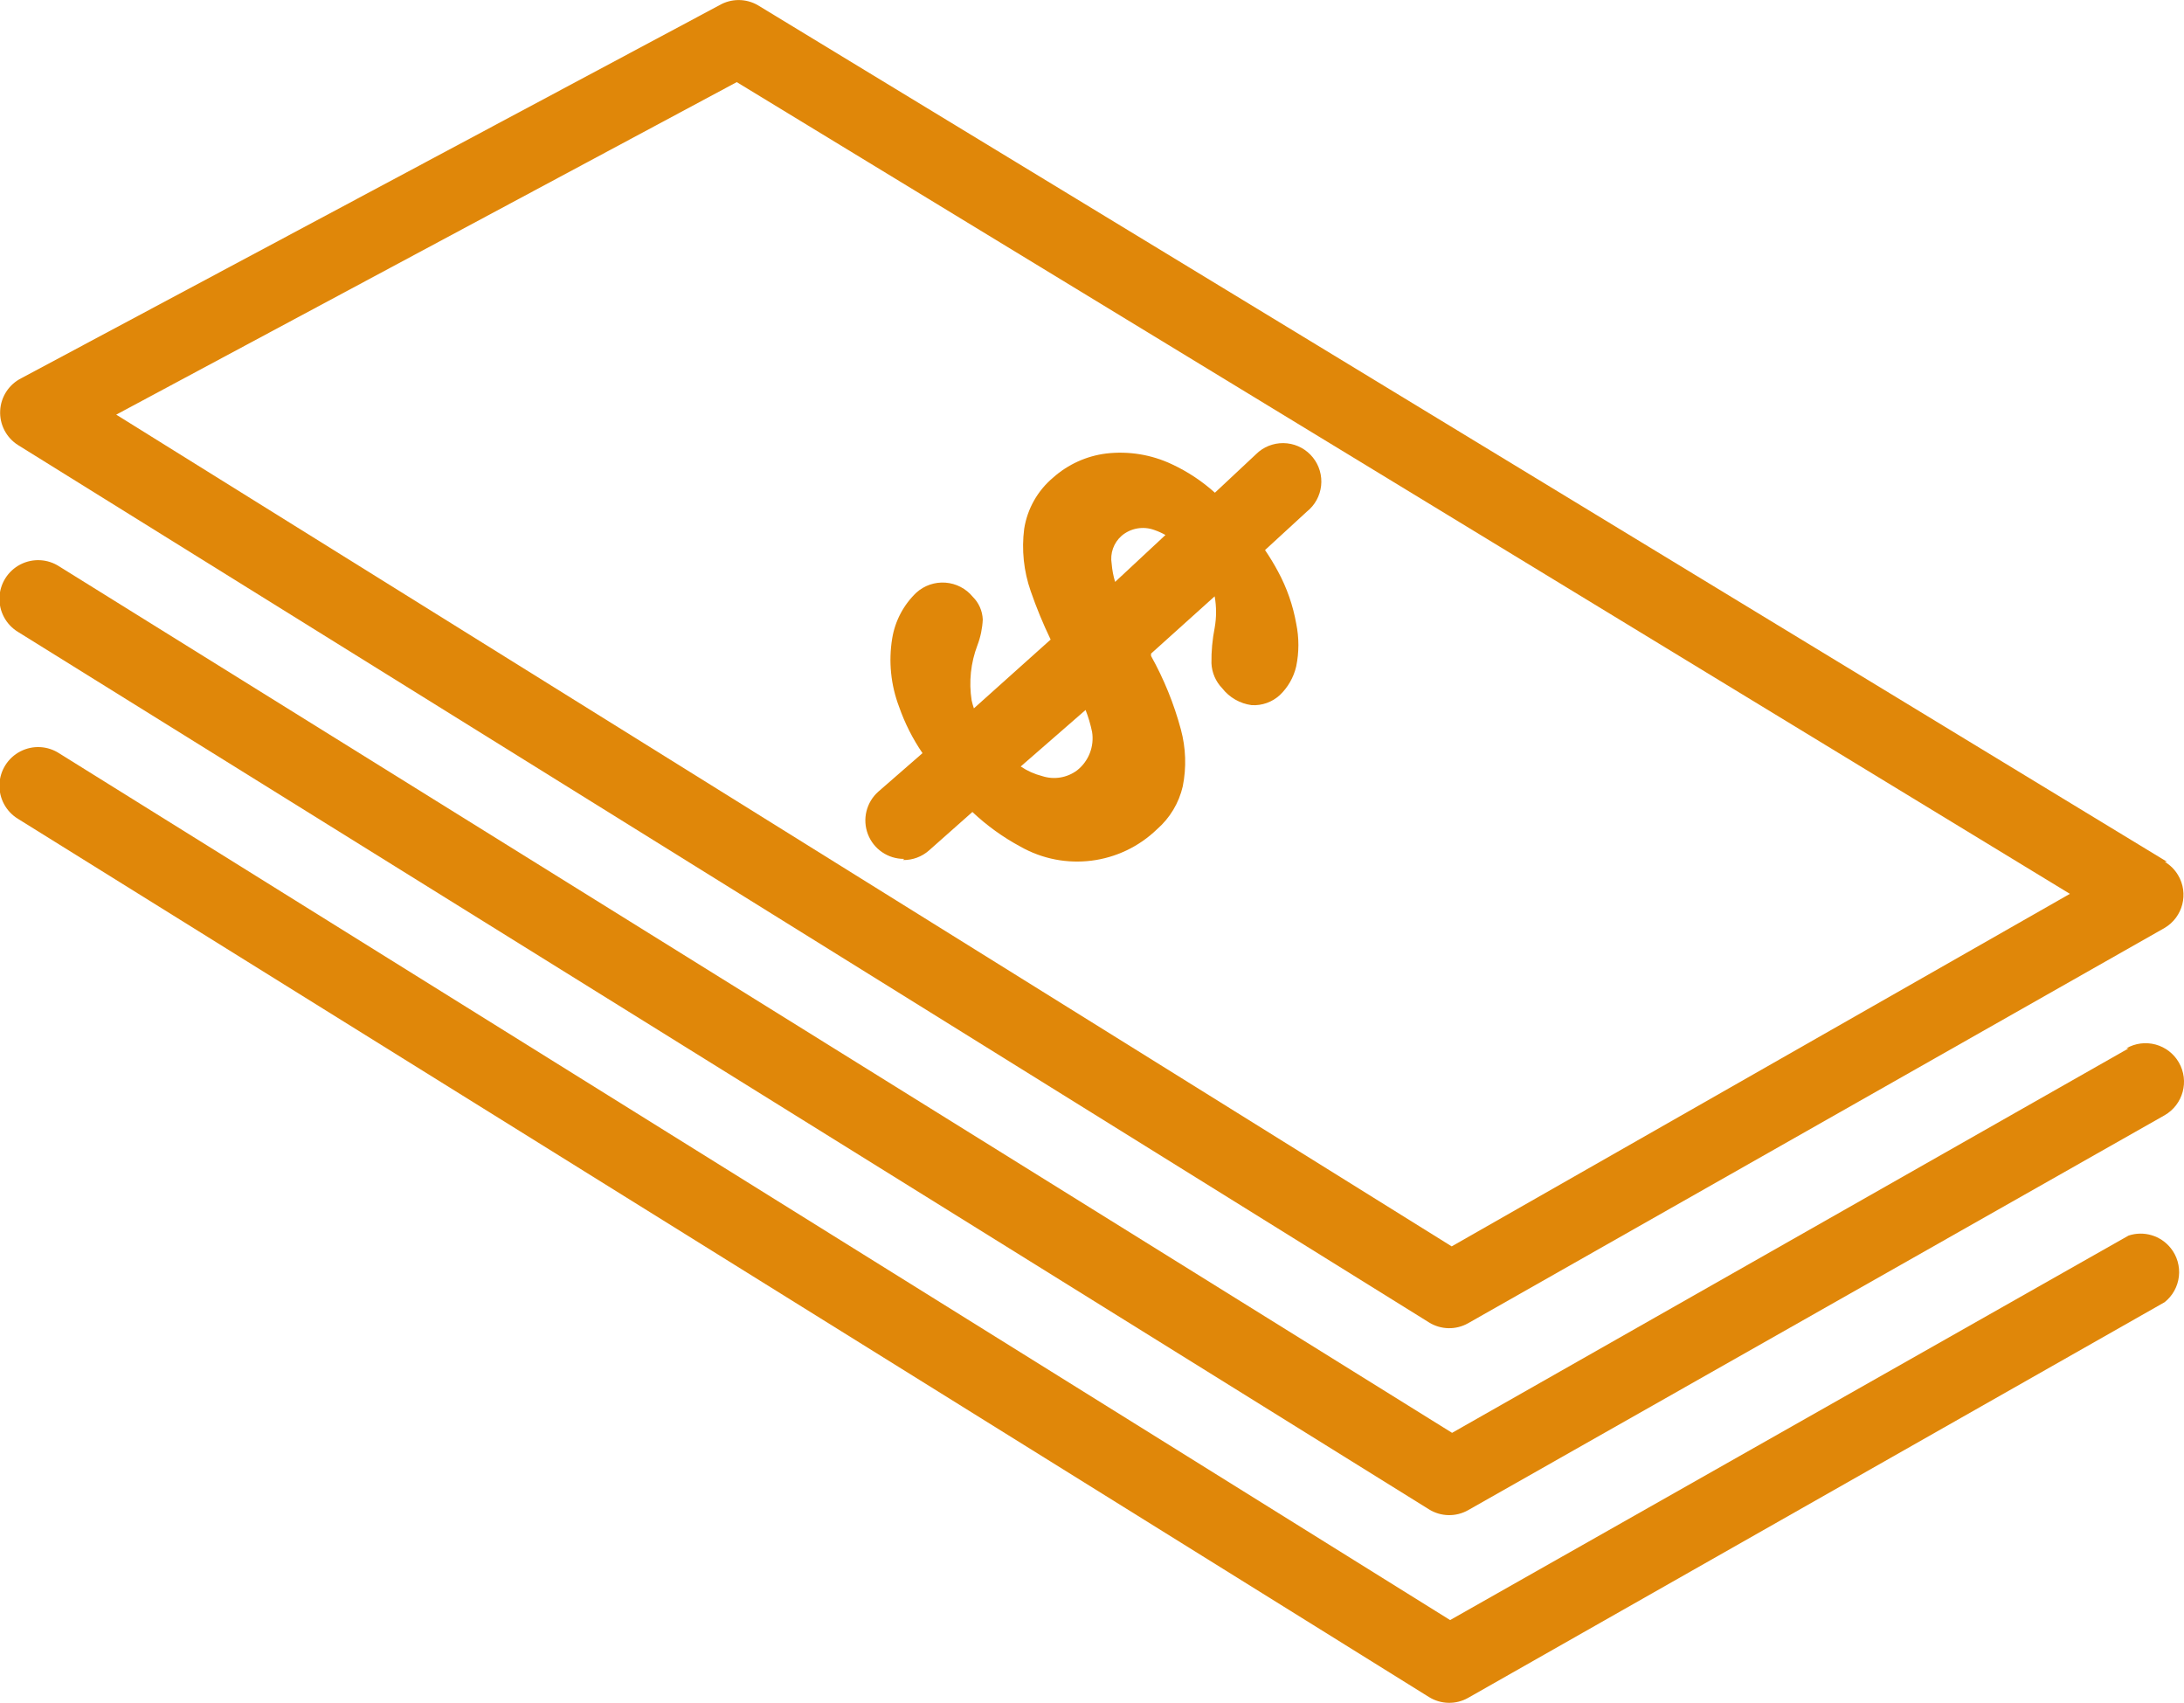
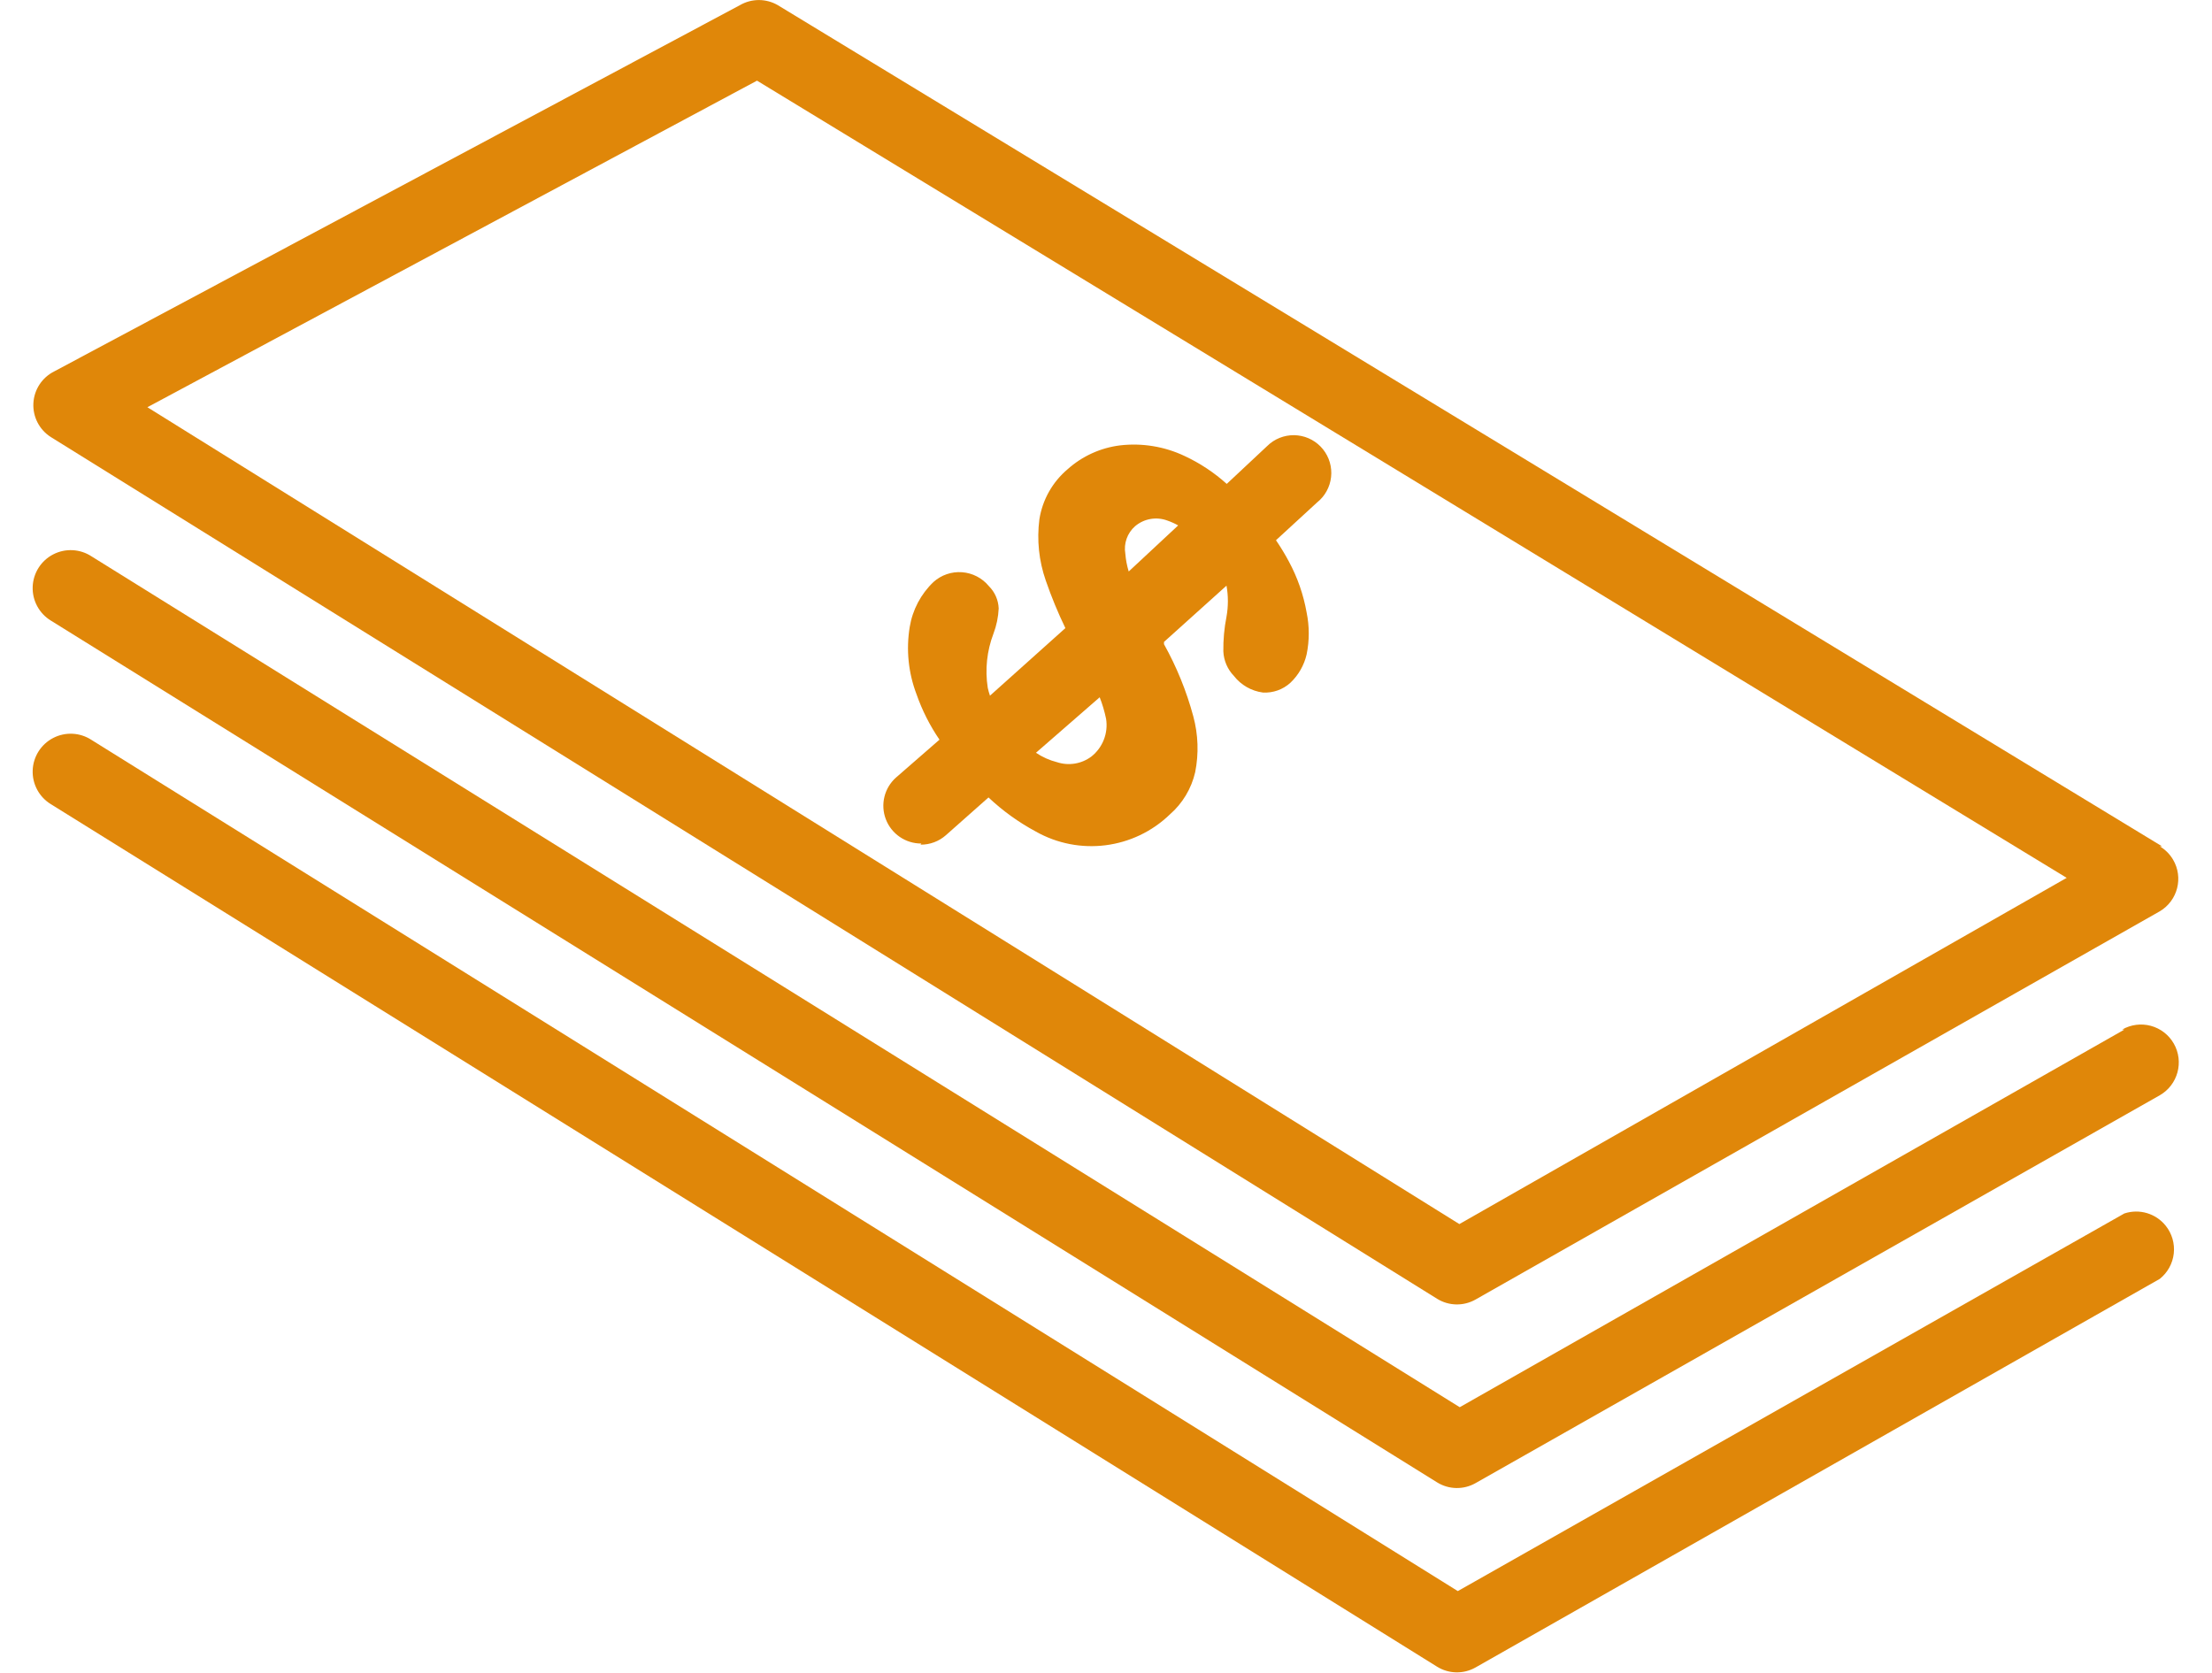
- <svg xmlns="http://www.w3.org/2000/svg" width="119.306" height="93">
+ <svg xmlns="http://www.w3.org/2000/svg" width="123" height="93" viewBox="0 0 119.306 93">
  <g data-name="Group 3">
    <g data-name="Group 2">
      <path data-name="Path 3" d="M118.985 47.801a2.1 2.1 0 0 0-.734-.735h.126L41.4.285a2.094 2.094 0 0 0-2.1 0L1.171 20.653a2.1 2.1 0 0 0-.188 3.654l77.081 47.919a2.094 2.094 0 0 0 2.138.042l38.046-21.589a2.1 2.1 0 0 0 .737-2.878ZM79.302 68.072 6.349 22.646 40.247 4.485l72.826 44.333Z" fill="#e08709" />
    </g>
  </g>
  <g data-name="Group 5">
    <g data-name="Group 4">
      <path data-name="Path 4" d="M119.028 58.033a2.1 2.1 0 0 0-2.872-.777h.126l-36.959 21L3.246 30.942a2.114 2.114 0 1 0-2.264 3.57l77.082 47.924a2.094 2.094 0 0 0 2.138.042l38.046-21.568a2.11 2.11 0 0 0 .78-2.877Z" fill="#e08709" />
    </g>
  </g>
  <g data-name="Group 7">
    <g data-name="Group 6">
      <path data-name="Path 5" d="M118.578 68.164a2.1 2.1 0 0 0-2.3-.682l-37.062 21-75.97-47.331a2.114 2.114 0 1 0-2.264 3.57l77.082 47.966a2.094 2.094 0 0 0 2.138.042l38.046-21.609a2.1 2.1 0 0 0 .331-2.956Z" fill="#e08709" />
    </g>
  </g>
  <g data-name="Group 9">
    <g data-name="Group 8">
      <path data-name="Path 6" d="M71.72 24.986a2.094 2.094 0 0 0-2.947-.323 2.144 2.144 0 0 0-.163.147l-2.243 2.1a9.528 9.528 0 0 0-2.348-1.554 6.612 6.612 0 0 0-3.585-.588 5.362 5.362 0 0 0-2.912 1.323 4.58 4.58 0 0 0-1.574 2.793 7.445 7.445 0 0 0 .356 3.4 24.507 24.507 0 0 0 1.09 2.646l-4.193 3.758a3.917 3.917 0 0 1-.123-.438 5.889 5.889 0 0 1 .315-3.006 4.549 4.549 0 0 0 .293-1.409 1.851 1.851 0 0 0-.545-1.239 2.137 2.137 0 0 0-3.081-.231 4.454 4.454 0 0 0-1.321 2.5 7.215 7.215 0 0 0 .376 3.738 10.759 10.759 0 0 0 1.279 2.531l-2.411 2.1a2.1 2.1 0 0 0 1.4 3.675l-.042.063a2.093 2.093 0 0 0 1.409-.525l2.369-2.1a12.38 12.38 0 0 0 2.621 1.89 6.281 6.281 0 0 0 7.463-.945 4.432 4.432 0 0 0 1.409-2.349 6.8 6.8 0 0 0-.105-3.108 17.66 17.66 0 0 0-1.629-4.011v-.126l3.476-3.129a4.9 4.9 0 0 1 0 1.722 9.3 9.3 0 0 0-.176 1.933 2.1 2.1 0 0 0 .587 1.365 2.451 2.451 0 0 0 1.614.924 2.094 2.094 0 0 0 1.53-.546 3.151 3.151 0 0 0 .9-1.575 5.788 5.788 0 0 0 0-2.331 9.425 9.425 0 0 0-.991-2.843 12.854 12.854 0 0 0-.713-1.176l2.285-2.1a2.1 2.1 0 0 0 .33-2.956ZM58.841 42.071a2.094 2.094 0 0 1-1.908.316 3.75 3.75 0 0 1-1.174-.525l3.543-3.086a7.384 7.384 0 0 1 .356 1.2 2.227 2.227 0 0 1-.817 2.095Zm2.075-10.29a4.681 4.681 0 0 1-.188-.987 1.661 1.661 0 0 1 .545-1.533 1.8 1.8 0 0 1 1.785-.315 3.65 3.65 0 0 1 .608.273Z" fill="#e08709" />
    </g>
  </g>
</svg>
